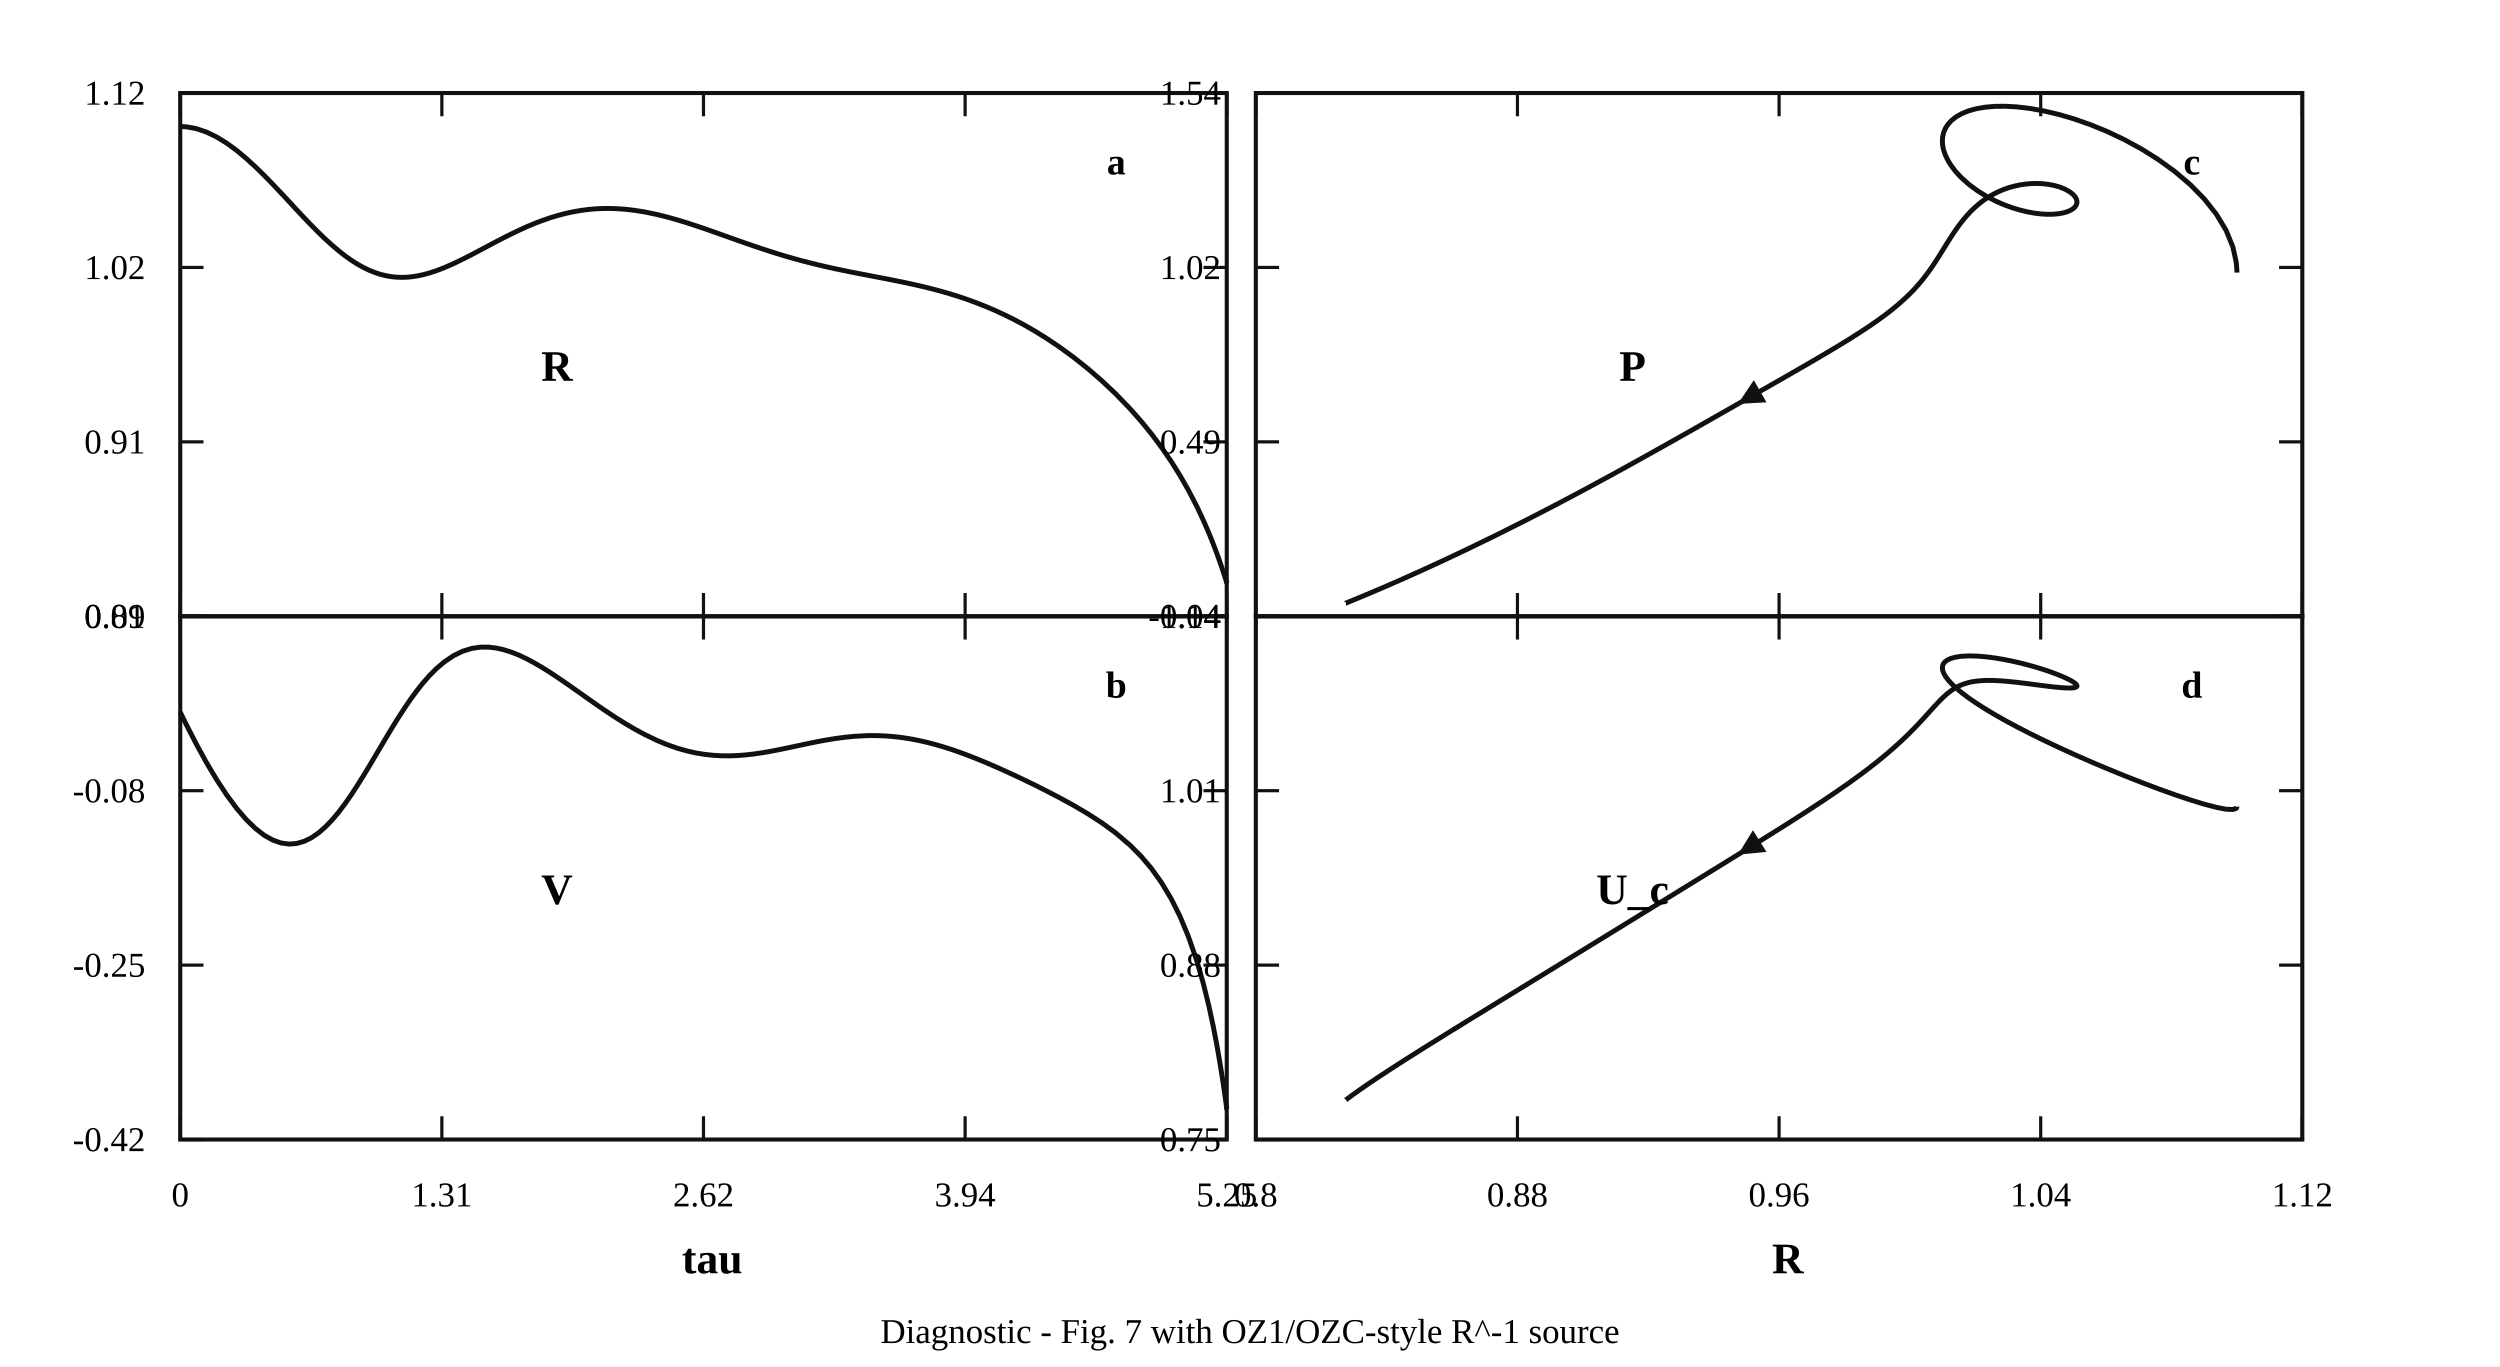
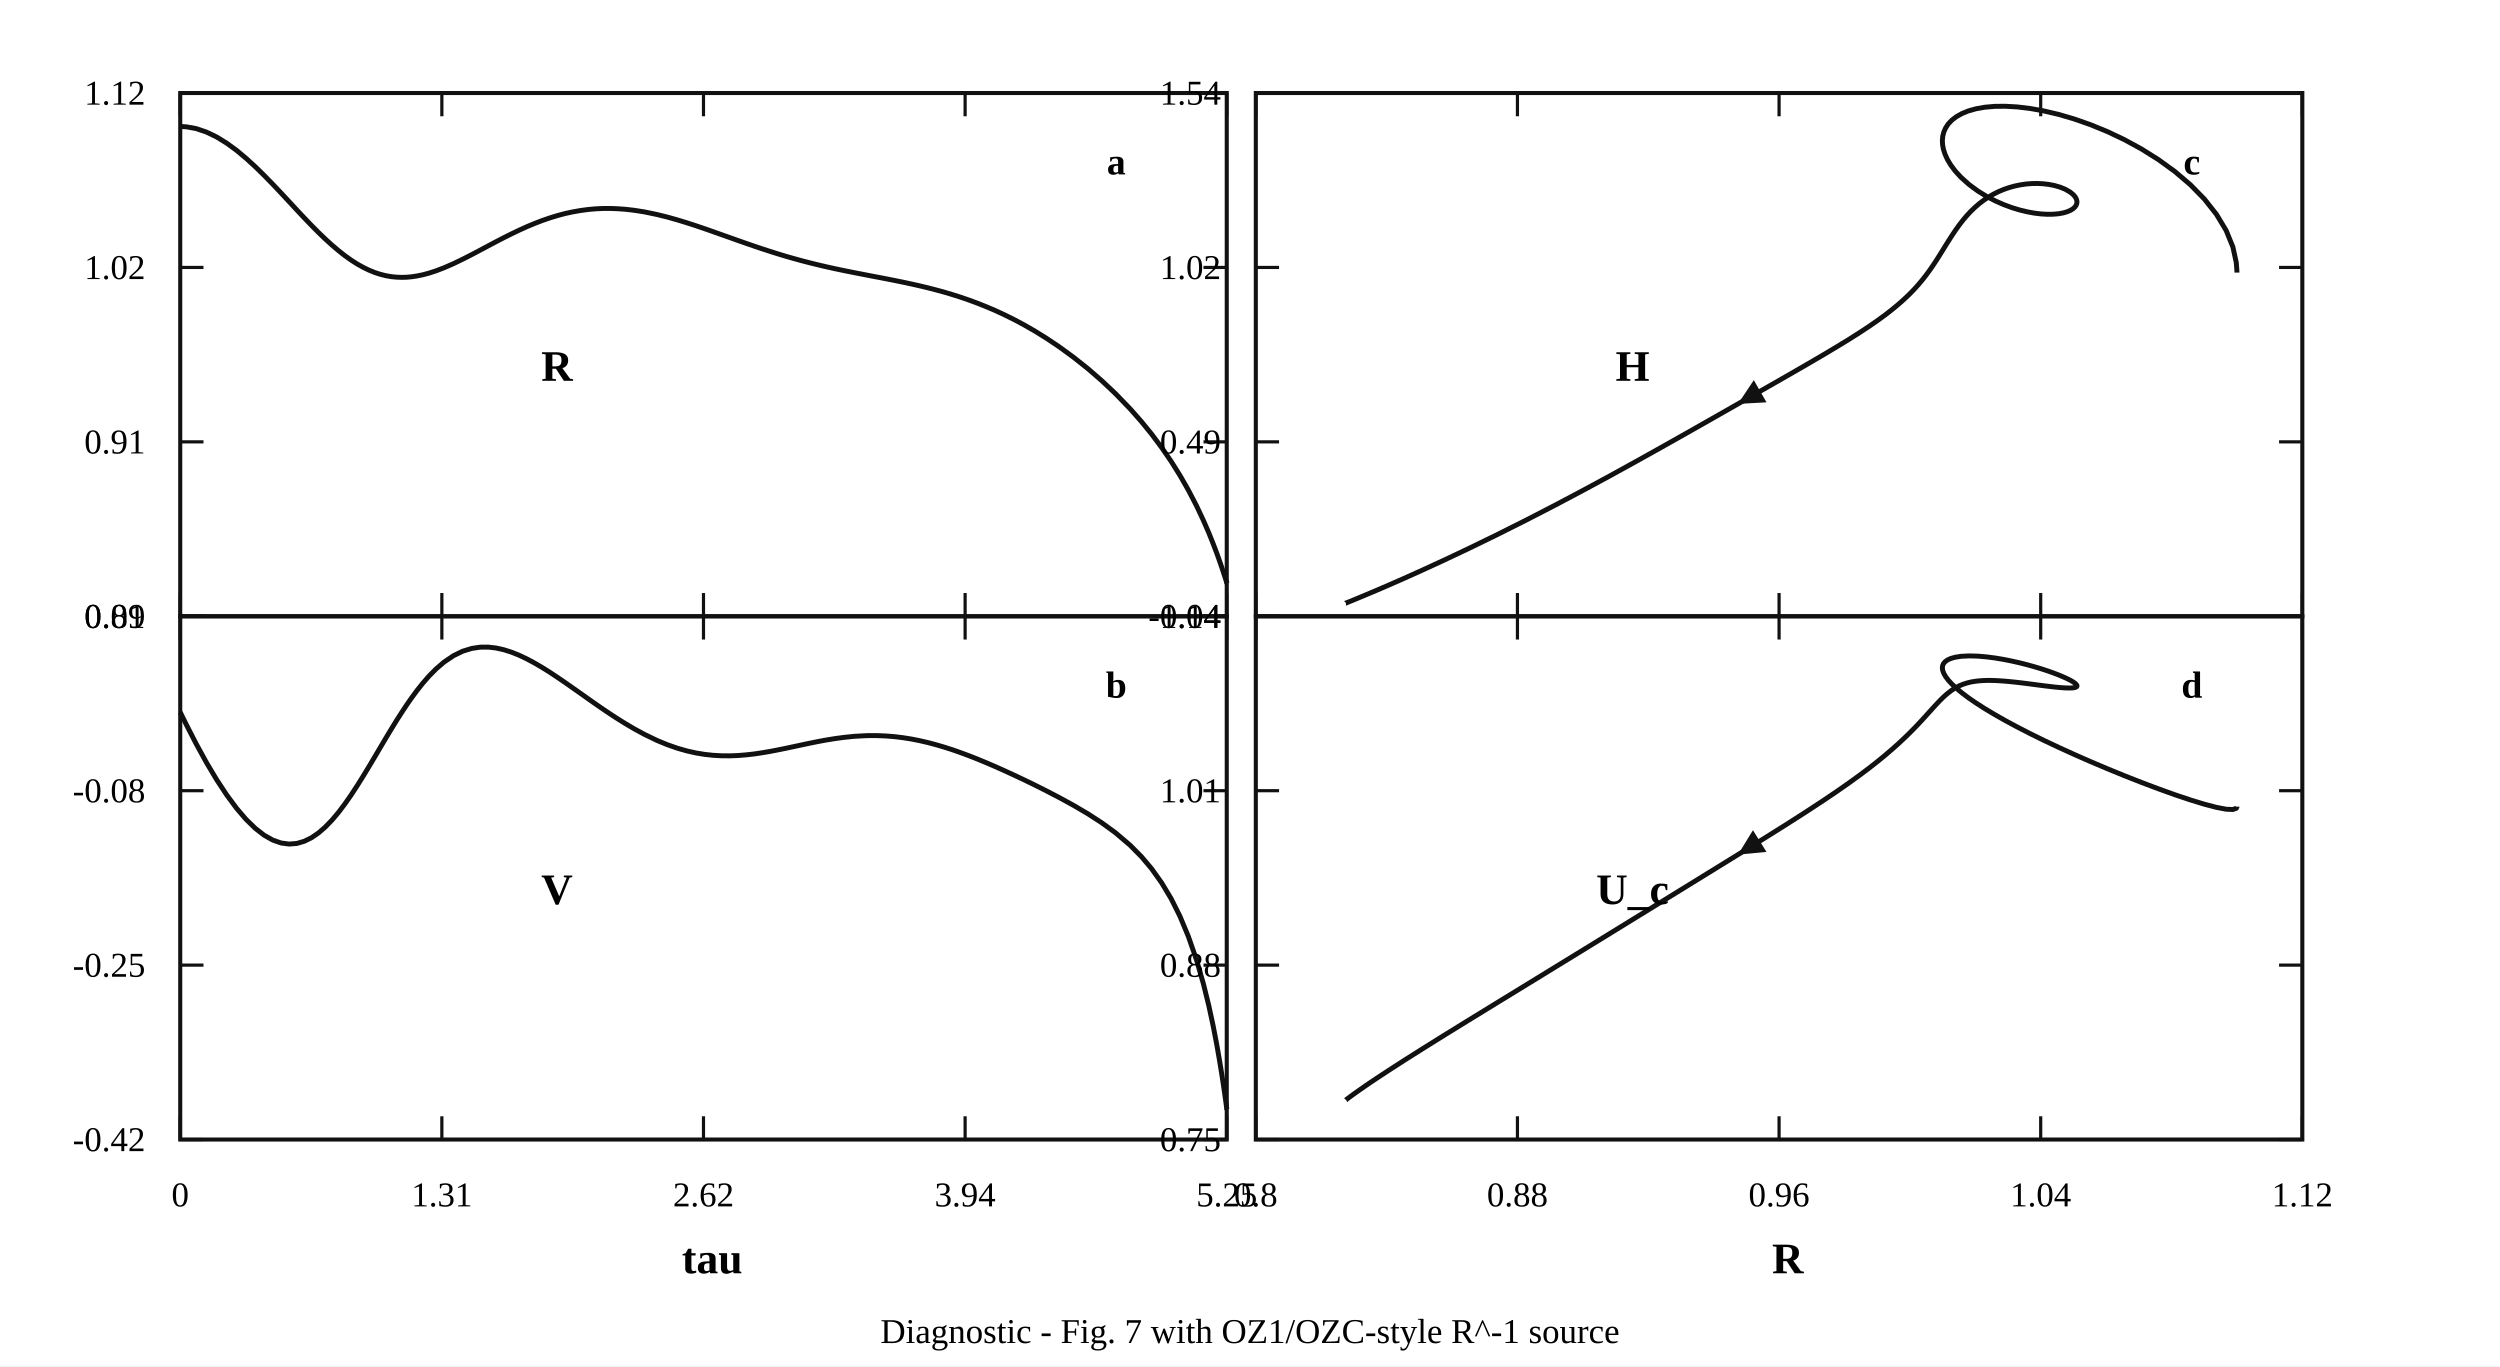
<svg xmlns="http://www.w3.org/2000/svg" width="860" height="470" viewBox="0 0 860 470">
  <defs>
    <marker id="arrow" markerWidth="8" markerHeight="8" refX="7" refY="4" orient="auto">
      <path d="M0,0 L8,4 L0,8 Z" fill="#111" />
    </marker>
    <pattern id="dots" width="8" height="8" patternUnits="userSpaceOnUse">
      <circle cx="2" cy="2" r="1.1" fill="#111" />
    </pattern>
    <pattern id="hatch" width="7" height="7" patternUnits="userSpaceOnUse" patternTransform="rotate(135)">
      <line x1="0" y1="0" x2="0" y2="7" stroke="#111" stroke-width="1" />
    </pattern>
  </defs>
  <rect width="100%" height="100%" fill="#fff" />
  <rect x="62.00" y="32.00" width="360.00" height="180.00" fill="none" stroke="#111" stroke-width="1.4" />
  <line x1="62.00" y1="32.00" x2="62.00" y2="40.00" stroke="#111" stroke-width="1.1" fill="none" />
  <line x1="62.00" y1="212.00" x2="62.00" y2="204.00" stroke="#111" stroke-width="1.1" fill="none" />
  <line x1="152.00" y1="32.00" x2="152.00" y2="40.00" stroke="#111" stroke-width="1.1" fill="none" />
  <line x1="152.00" y1="212.00" x2="152.00" y2="204.00" stroke="#111" stroke-width="1.1" fill="none" />
  <line x1="242.00" y1="32.00" x2="242.00" y2="40.00" stroke="#111" stroke-width="1.1" fill="none" />
  <line x1="242.00" y1="212.00" x2="242.00" y2="204.00" stroke="#111" stroke-width="1.1" fill="none" />
  <line x1="332.00" y1="32.00" x2="332.00" y2="40.00" stroke="#111" stroke-width="1.1" fill="none" />
  <line x1="332.00" y1="212.00" x2="332.00" y2="204.00" stroke="#111" stroke-width="1.1" fill="none" />
  <line x1="422.00" y1="32.00" x2="422.00" y2="40.00" stroke="#111" stroke-width="1.1" fill="none" />
  <line x1="422.00" y1="212.00" x2="422.00" y2="204.00" stroke="#111" stroke-width="1.1" fill="none" />
  <line x1="62.00" y1="212.00" x2="70.00" y2="212.00" stroke="#111" stroke-width="1.1" fill="none" />
  <line x1="422.00" y1="212.00" x2="414.00" y2="212.00" stroke="#111" stroke-width="1.1" fill="none" />
  <text x="50.00" y="216.00" text-anchor="end" font-family="Georgia, Times New Roman, serif" font-size="12" font-weight="normal">0.81</text>
  <line x1="62.00" y1="152.00" x2="70.00" y2="152.00" stroke="#111" stroke-width="1.1" fill="none" />
  <line x1="422.00" y1="152.00" x2="414.00" y2="152.00" stroke="#111" stroke-width="1.1" fill="none" />
  <text x="50.00" y="156.00" text-anchor="end" font-family="Georgia, Times New Roman, serif" font-size="12" font-weight="normal">0.91</text>
  <line x1="62.00" y1="92.00" x2="70.00" y2="92.00" stroke="#111" stroke-width="1.1" fill="none" />
  <line x1="422.00" y1="92.00" x2="414.00" y2="92.00" stroke="#111" stroke-width="1.1" fill="none" />
  <text x="50.00" y="96.00" text-anchor="end" font-family="Georgia, Times New Roman, serif" font-size="12" font-weight="normal">1.02</text>
  <line x1="62.00" y1="32.00" x2="70.00" y2="32.00" stroke="#111" stroke-width="1.1" fill="none" />
  <line x1="422.00" y1="32.00" x2="414.00" y2="32.00" stroke="#111" stroke-width="1.1" fill="none" />
  <text x="50.00" y="36.00" text-anchor="end" font-family="Georgia, Times New Roman, serif" font-size="12" font-weight="normal">1.12</text>
  <polyline points="62.00,43.52 62.07,43.52 62.41,43.53 64.13,43.63 67.45,44.23 70.99,45.42 74.52,47.12 78.00,49.26 81.38,51.73 84.66,54.47 87.84,57.37 90.90,60.37 93.86,63.40 96.70,66.41 99.45,69.36 102.10,72.22 104.66,74.95 107.15,77.54 109.57,79.98 111.92,82.24 114.22,84.33 116.46,86.23 118.64,87.95 120.79,89.48 122.88,90.82 124.94,91.97 126.96,92.95 128.94,93.75 130.88,94.38 132.78,94.85 134.63,95.17 136.43,95.35 138.18,95.41 139.83,95.37 141.51,95.22 143.36,94.95 145.38,94.54 147.59,93.95 150.02,93.16 152.76,92.11 156.02,90.69 159.16,89.17 162.27,87.59 165.14,86.07 167.90,84.60 170.60,83.17 173.27,81.79 175.93,80.46 178.58,79.19 181.23,77.99 183.88,76.88 186.53,75.86 189.18,74.95 191.82,74.14 194.47,73.44 197.11,72.87 199.74,72.41 202.35,72.06 204.94,71.83 207.51,71.72 210.03,71.71 212.48,71.80 215.19,72.00 218.21,72.35 221.66,72.89 225.98,73.79 229.52,74.66 233.03,75.65 236.30,76.65 239.41,77.66 242.42,78.68 245.36,79.71 248.23,80.73 251.06,81.73 253.85,82.73 256.61,83.70 259.35,84.64 262.07,85.56 264.78,86.44 267.49,87.30 270.20,88.12 272.93,88.90 275.68,89.66 278.46,90.38 281.29,91.08 284.19,91.76 287.21,92.43 290.40,93.10 293.90,93.80 298.18,94.63 301.45,95.26 304.70,95.88 307.73,96.48 310.63,97.07 313.47,97.68 316.27,98.31 319.05,98.97 321.83,99.69 324.63,100.45 327.46,101.29 330.32,102.19 333.23,103.19 336.19,104.28 339.23,105.49 342.35,106.82 345.57,108.31 348.92,109.97 352.42,111.84 356.12,113.97 360.09,116.44 364.44,119.36 369.31,122.91 374.27,126.86 378.97,130.93 383.66,135.35 388.73,140.59 392.62,145.00 396.12,149.29 399.61,153.96 402.86,158.69 405.91,163.55 408.82,168.64 411.63,174.05 413.94,178.96 415.82,183.28 417.33,187.04 418.55,190.25 419.51,192.93 420.27,195.13 420.85,196.87 421.28,198.19 421.59,199.15 421.79,199.79 421.90,200.14 421.92,200.22 421.94,200.29 421.96,200.35 421.98,200.41 421.99,200.45 421.99,200.46 422.00,200.47 422.00,200.48 422.00,200.48 422.00,200.48 422.00,200.48 422.00,200.48 422.00,200.48 422.00,200.48 422.00,200.48 422.00,200.48 422.00,200.48 422.00,200.48 422.00,200.48 422.00,200.48 422.00,200.48 422.00,200.48" fill="none" stroke="#111" stroke-width="1.7" />
  <text x="384.00" y="60.00" text-anchor="middle" font-family="Georgia, Times New Roman, serif" font-size="13" font-weight="bold">a</text>
  <text x="191.60" y="131.00" text-anchor="middle" font-family="Georgia, Times New Roman, serif" font-size="15" font-weight="bold">R</text>
  <rect x="62.00" y="212.00" width="360.00" height="180.00" fill="none" stroke="#111" stroke-width="1.4" />
  <line x1="62.00" y1="212.00" x2="62.00" y2="220.00" stroke="#111" stroke-width="1.1" fill="none" />
  <line x1="62.00" y1="392.00" x2="62.00" y2="384.00" stroke="#111" stroke-width="1.1" fill="none" />
  <text x="62.00" y="415.00" text-anchor="middle" font-family="Georgia, Times New Roman, serif" font-size="12" font-weight="normal">0</text>
  <line x1="152.00" y1="212.00" x2="152.00" y2="220.00" stroke="#111" stroke-width="1.1" fill="none" />
  <line x1="152.00" y1="392.00" x2="152.00" y2="384.00" stroke="#111" stroke-width="1.1" fill="none" />
  <text x="152.00" y="415.00" text-anchor="middle" font-family="Georgia, Times New Roman, serif" font-size="12" font-weight="normal">1.31</text>
  <line x1="242.00" y1="212.00" x2="242.00" y2="220.00" stroke="#111" stroke-width="1.1" fill="none" />
  <line x1="242.00" y1="392.00" x2="242.00" y2="384.00" stroke="#111" stroke-width="1.1" fill="none" />
  <text x="242.00" y="415.00" text-anchor="middle" font-family="Georgia, Times New Roman, serif" font-size="12" font-weight="normal">2.62</text>
  <line x1="332.00" y1="212.00" x2="332.00" y2="220.00" stroke="#111" stroke-width="1.1" fill="none" />
  <line x1="332.00" y1="392.00" x2="332.00" y2="384.00" stroke="#111" stroke-width="1.1" fill="none" />
  <text x="332.00" y="415.00" text-anchor="middle" font-family="Georgia, Times New Roman, serif" font-size="12" font-weight="normal">3.94</text>
  <line x1="422.00" y1="212.00" x2="422.00" y2="220.00" stroke="#111" stroke-width="1.1" fill="none" />
  <line x1="422.00" y1="392.00" x2="422.00" y2="384.00" stroke="#111" stroke-width="1.1" fill="none" />
  <text x="422.00" y="415.00" text-anchor="middle" font-family="Georgia, Times New Roman, serif" font-size="12" font-weight="normal">5.25</text>
  <line x1="62.00" y1="392.00" x2="70.00" y2="392.00" stroke="#111" stroke-width="1.1" fill="none" />
  <line x1="422.00" y1="392.00" x2="414.00" y2="392.00" stroke="#111" stroke-width="1.1" fill="none" />
  <text x="50.00" y="396.00" text-anchor="end" font-family="Georgia, Times New Roman, serif" font-size="12" font-weight="normal">-0.42</text>
  <line x1="62.00" y1="332.00" x2="70.00" y2="332.00" stroke="#111" stroke-width="1.1" fill="none" />
  <line x1="422.00" y1="332.00" x2="414.00" y2="332.00" stroke="#111" stroke-width="1.1" fill="none" />
  <text x="50.00" y="336.00" text-anchor="end" font-family="Georgia, Times New Roman, serif" font-size="12" font-weight="normal">-0.25</text>
  <line x1="62.00" y1="272.00" x2="70.00" y2="272.00" stroke="#111" stroke-width="1.1" fill="none" />
  <line x1="422.00" y1="272.00" x2="414.00" y2="272.00" stroke="#111" stroke-width="1.1" fill="none" />
  <text x="50.00" y="276.00" text-anchor="end" font-family="Georgia, Times New Roman, serif" font-size="12" font-weight="normal">-0.08</text>
  <line x1="62.00" y1="212.00" x2="70.00" y2="212.00" stroke="#111" stroke-width="1.1" fill="none" />
  <line x1="422.00" y1="212.00" x2="414.00" y2="212.00" stroke="#111" stroke-width="1.1" fill="none" />
  <text x="50.00" y="216.00" text-anchor="end" font-family="Georgia, Times New Roman, serif" font-size="12" font-weight="normal">0.09</text>
  <polyline points="62.00,245.00 62.07,245.14 62.41,245.85 64.13,249.34 67.45,255.81 70.99,262.27 74.52,268.20 78.00,273.48 81.38,278.05 84.66,281.88 87.84,284.97 90.90,287.34 93.86,289.00 96.70,289.99 99.45,290.36 102.10,290.15 104.66,289.40 107.15,288.18 109.57,286.52 111.92,284.48 114.22,282.10 116.46,279.44 118.64,276.55 120.79,273.47 122.88,270.27 124.94,266.98 126.96,263.65 128.94,260.32 130.88,257.03 132.78,253.83 134.63,250.75 136.43,247.83 138.18,245.09 139.83,242.59 141.51,240.17 143.36,237.65 145.38,235.10 147.59,232.56 150.02,230.10 152.76,227.75 156.02,225.55 159.16,224.02 162.27,223.06 165.14,222.63 167.90,222.60 170.60,222.91 173.27,223.50 175.93,224.34 178.58,225.40 181.23,226.66 183.88,228.08 186.53,229.63 189.18,231.29 191.82,233.04 194.47,234.85 197.11,236.70 199.74,238.55 202.35,240.40 204.94,242.22 207.51,243.99 210.03,245.68 212.48,247.28 215.19,248.96 218.21,250.74 221.66,252.61 225.98,254.70 229.52,256.16 233.03,257.39 236.30,258.32 239.41,259.02 242.42,259.51 245.36,259.83 248.23,259.99 251.06,260.01 253.85,259.90 256.61,259.68 259.35,259.37 262.07,258.97 264.78,258.51 267.49,257.99 270.20,257.44 272.93,256.86 275.68,256.27 278.46,255.68 281.29,255.11 284.19,254.57 287.21,254.08 290.40,253.65 293.90,253.29 298.18,253.06 301.45,253.04 304.70,253.17 307.73,253.41 310.63,253.77 313.47,254.22 316.27,254.77 319.05,255.41 321.83,256.14 324.63,256.96 327.46,257.86 330.32,258.86 333.23,259.94 336.19,261.10 339.23,262.36 342.35,263.70 345.57,265.14 348.92,266.68 352.42,268.33 356.12,270.13 360.09,272.13 364.44,274.39 369.31,277.05 374.27,279.97 378.97,283.01 383.66,286.42 388.73,290.73 392.62,294.66 396.12,298.80 399.61,303.70 402.86,309.12 405.91,315.22 408.82,322.20 411.63,330.31 413.94,338.32 415.82,345.91 417.33,352.93 418.55,359.24 419.51,364.75 420.27,369.41 420.85,373.21 421.28,376.17 421.59,378.34 421.79,379.81 421.90,380.62 421.92,380.79 421.94,380.95 421.96,381.10 421.98,381.25 421.99,381.34 421.99,381.36 422.00,381.37 422.00,381.39 422.00,381.39 422.00,381.40 422.00,381.40 422.00,381.40 422.00,381.40 422.00,381.40 422.00,381.40 422.00,381.40 422.00,381.40 422.00,381.40 422.00,381.40 422.00,381.40 422.00,381.40 422.00,381.40" fill="none" stroke="#111" stroke-width="1.7" />
  <text x="384.00" y="240.00" text-anchor="middle" font-family="Georgia, Times New Roman, serif" font-size="13" font-weight="bold">b</text>
  <text x="191.60" y="311.00" text-anchor="middle" font-family="Georgia, Times New Roman, serif" font-size="15" font-weight="bold">V</text>
  <rect x="432.00" y="32.00" width="360.00" height="180.00" fill="none" stroke="#111" stroke-width="1.4" />
  <line x1="432.00" y1="32.00" x2="432.00" y2="40.00" stroke="#111" stroke-width="1.1" fill="none" />
  <line x1="432.00" y1="212.00" x2="432.00" y2="204.00" stroke="#111" stroke-width="1.1" fill="none" />
  <line x1="522.00" y1="32.00" x2="522.00" y2="40.00" stroke="#111" stroke-width="1.1" fill="none" />
  <line x1="522.00" y1="212.00" x2="522.00" y2="204.00" stroke="#111" stroke-width="1.1" fill="none" />
  <line x1="612.00" y1="32.00" x2="612.00" y2="40.00" stroke="#111" stroke-width="1.1" fill="none" />
  <line x1="612.00" y1="212.00" x2="612.00" y2="204.00" stroke="#111" stroke-width="1.1" fill="none" />
  <line x1="702.00" y1="32.00" x2="702.00" y2="40.00" stroke="#111" stroke-width="1.1" fill="none" />
  <line x1="702.00" y1="212.00" x2="702.00" y2="204.00" stroke="#111" stroke-width="1.1" fill="none" />
  <line x1="792.00" y1="32.00" x2="792.00" y2="40.00" stroke="#111" stroke-width="1.1" fill="none" />
  <line x1="792.00" y1="212.00" x2="792.00" y2="204.00" stroke="#111" stroke-width="1.1" fill="none" />
  <line x1="432.00" y1="212.00" x2="440.00" y2="212.00" stroke="#111" stroke-width="1.1" fill="none" />
  <line x1="792.00" y1="212.00" x2="784.00" y2="212.00" stroke="#111" stroke-width="1.1" fill="none" />
  <text x="420.00" y="216.00" text-anchor="end" font-family="Georgia, Times New Roman, serif" font-size="12" font-weight="normal">-0.04</text>
  <line x1="432.00" y1="152.00" x2="440.00" y2="152.00" stroke="#111" stroke-width="1.1" fill="none" />
  <line x1="792.00" y1="152.00" x2="784.00" y2="152.00" stroke="#111" stroke-width="1.1" fill="none" />
  <text x="420.00" y="156.00" text-anchor="end" font-family="Georgia, Times New Roman, serif" font-size="12" font-weight="normal">0.49</text>
  <line x1="432.00" y1="92.00" x2="440.00" y2="92.00" stroke="#111" stroke-width="1.1" fill="none" />
  <line x1="792.00" y1="92.00" x2="784.00" y2="92.00" stroke="#111" stroke-width="1.1" fill="none" />
  <text x="420.00" y="96.00" text-anchor="end" font-family="Georgia, Times New Roman, serif" font-size="12" font-weight="normal">1.02</text>
  <line x1="432.00" y1="32.00" x2="440.00" y2="32.00" stroke="#111" stroke-width="1.1" fill="none" />
  <line x1="792.00" y1="32.00" x2="784.00" y2="32.00" stroke="#111" stroke-width="1.1" fill="none" />
  <text x="420.00" y="36.00" text-anchor="end" font-family="Georgia, Times New Roman, serif" font-size="12" font-weight="normal">1.54</text>
  <polyline points="769.50,93.77 769.50,93.66 769.49,93.10 769.28,90.33 768.11,84.96 765.80,79.29 762.47,73.75 758.31,68.47 753.47,63.53 748.13,58.99 742.46,54.88 736.60,51.21 730.68,47.99 724.80,45.21 719.04,42.86 713.47,40.91 708.14,39.35 703.07,38.16 698.32,37.31 693.89,36.78 689.81,36.55 686.10,36.59 682.74,36.89 679.76,37.42 677.14,38.15 674.89,39.07 672.99,40.14 671.43,41.34 670.19,42.65 669.28,44.04 668.65,45.49 668.29,46.96 668.17,48.44 668.26,49.88 668.54,51.35 669.07,53.00 669.88,54.79 671.03,56.73 672.57,58.80 674.62,61.04 677.40,63.51 680.36,65.69 683.46,67.60 686.42,69.13 689.28,70.39 692.07,71.42 694.78,72.24 697.38,72.87 699.86,73.32 702.19,73.60 704.36,73.72 706.35,73.69 708.14,73.53 709.71,73.25 711.07,72.86 712.20,72.38 713.10,71.83 713.77,71.22 714.21,70.57 714.44,69.89 714.46,69.20 714.29,68.52 713.90,67.77 713.22,66.96 712.14,66.08 710.41,65.09 708.69,64.39 706.77,63.83 704.82,63.45 702.84,63.21 700.84,63.11 698.84,63.15 696.85,63.31 694.88,63.61 692.95,64.02 691.05,64.55 689.20,65.20 687.41,65.96 685.68,66.83 684.02,67.80 682.42,68.87 680.88,70.04 679.41,71.31 677.99,72.67 676.63,74.12 675.30,75.69 674.00,77.37 672.69,79.20 671.32,81.25 669.69,83.82 668.47,85.79 667.25,87.76 666.09,89.59 664.93,91.35 663.75,93.05 662.52,94.72 661.22,96.38 659.83,98.02 658.33,99.68 656.71,101.34 654.93,103.02 652.99,104.74 650.85,106.51 648.50,108.34 645.89,110.24 642.99,112.25 639.74,114.39 636.09,116.71 631.93,119.25 627.12,122.12 621.41,125.46 614.48,129.45 606.76,133.86 598.81,138.40 590.18,143.32 579.96,149.12 571.35,153.97 562.96,158.65 553.85,163.67 544.62,168.66 535.12,173.69 525.18,178.82 514.61,184.12 505.03,188.78 496.59,192.77 489.26,196.14 482.99,198.96 477.75,201.26 473.46,203.11 470.06,204.54 467.48,205.62 465.60,206.40 464.35,206.91 463.66,207.19 463.52,207.25 463.38,207.30 463.26,207.35 463.14,207.40 463.06,207.43 463.05,207.44 463.03,207.44 463.02,207.45 463.01,207.45 463.01,207.45 463.01,207.45 463.01,207.45 463.01,207.45 463.01,207.45 463.01,207.45 463.01,207.45 463.01,207.45 463.01,207.45 463.01,207.45 463.01,207.45 463.01,207.45 463.01,207.45" fill="none" stroke="#111" stroke-width="1.7" />
  <text x="754.00" y="60.00" text-anchor="middle" font-family="Georgia, Times New Roman, serif" font-size="13" font-weight="bold">c</text>
-   <text x="561.60" y="131.00" text-anchor="middle" font-family="Georgia, Times New Roman, serif" font-size="15" font-weight="bold">P</text>
+   <text x="561.60" y="131.00" text-anchor="middle" font-family="Georgia, Times New Roman, serif" font-size="15" font-weight="bold">H</text>
  <line x1="614.48" y1="129.45" x2="598.81" y2="138.40" stroke="#111" stroke-width="1.1" fill="none" marker-end="url(#arrow)" />
  <rect x="432.00" y="212.00" width="360.00" height="180.00" fill="none" stroke="#111" stroke-width="1.4" />
  <line x1="432.00" y1="212.00" x2="432.00" y2="220.00" stroke="#111" stroke-width="1.1" fill="none" />
  <line x1="432.00" y1="392.00" x2="432.00" y2="384.00" stroke="#111" stroke-width="1.1" fill="none" />
  <text x="432.00" y="415.00" text-anchor="middle" font-family="Georgia, Times New Roman, serif" font-size="12" font-weight="normal">0.8</text>
  <line x1="522.00" y1="212.00" x2="522.00" y2="220.00" stroke="#111" stroke-width="1.1" fill="none" />
  <line x1="522.00" y1="392.00" x2="522.00" y2="384.00" stroke="#111" stroke-width="1.1" fill="none" />
  <text x="522.00" y="415.00" text-anchor="middle" font-family="Georgia, Times New Roman, serif" font-size="12" font-weight="normal">0.88</text>
  <line x1="612.00" y1="212.00" x2="612.00" y2="220.00" stroke="#111" stroke-width="1.1" fill="none" />
  <line x1="612.00" y1="392.00" x2="612.00" y2="384.00" stroke="#111" stroke-width="1.1" fill="none" />
  <text x="612.00" y="415.00" text-anchor="middle" font-family="Georgia, Times New Roman, serif" font-size="12" font-weight="normal">0.96</text>
  <line x1="702.00" y1="212.00" x2="702.00" y2="220.00" stroke="#111" stroke-width="1.1" fill="none" />
  <line x1="702.00" y1="392.00" x2="702.00" y2="384.00" stroke="#111" stroke-width="1.1" fill="none" />
  <text x="702.00" y="415.00" text-anchor="middle" font-family="Georgia, Times New Roman, serif" font-size="12" font-weight="normal">1.04</text>
  <line x1="792.00" y1="212.00" x2="792.00" y2="220.00" stroke="#111" stroke-width="1.1" fill="none" />
  <line x1="792.00" y1="392.00" x2="792.00" y2="384.00" stroke="#111" stroke-width="1.1" fill="none" />
  <text x="792.00" y="415.00" text-anchor="middle" font-family="Georgia, Times New Roman, serif" font-size="12" font-weight="normal">1.12</text>
  <line x1="432.00" y1="392.00" x2="440.00" y2="392.00" stroke="#111" stroke-width="1.1" fill="none" />
  <line x1="792.00" y1="392.00" x2="784.00" y2="392.00" stroke="#111" stroke-width="1.1" fill="none" />
  <text x="420.00" y="396.00" text-anchor="end" font-family="Georgia, Times New Roman, serif" font-size="12" font-weight="normal">0.75</text>
  <line x1="432.00" y1="332.00" x2="440.00" y2="332.00" stroke="#111" stroke-width="1.1" fill="none" />
  <line x1="792.00" y1="332.00" x2="784.00" y2="332.00" stroke="#111" stroke-width="1.1" fill="none" />
  <text x="420.00" y="336.00" text-anchor="end" font-family="Georgia, Times New Roman, serif" font-size="12" font-weight="normal">0.88</text>
  <line x1="432.00" y1="272.00" x2="440.00" y2="272.00" stroke="#111" stroke-width="1.1" fill="none" />
  <line x1="792.00" y1="272.00" x2="784.00" y2="272.00" stroke="#111" stroke-width="1.1" fill="none" />
  <text x="420.00" y="276.00" text-anchor="end" font-family="Georgia, Times New Roman, serif" font-size="12" font-weight="normal">1.01</text>
  <line x1="432.00" y1="212.00" x2="440.00" y2="212.00" stroke="#111" stroke-width="1.1" fill="none" />
  <line x1="792.00" y1="212.00" x2="784.00" y2="212.00" stroke="#111" stroke-width="1.1" fill="none" />
  <text x="420.00" y="216.00" text-anchor="end" font-family="Georgia, Times New Roman, serif" font-size="12" font-weight="normal">1.14</text>
  <polyline points="769.50,277.50 769.50,277.52 769.49,277.62 769.28,278.05 768.11,278.47 765.80,278.37 762.47,277.74 758.31,276.65 753.47,275.17 748.13,273.38 742.46,271.34 736.60,269.13 730.68,266.80 724.80,264.39 719.04,261.95 713.47,259.50 708.14,257.07 703.07,254.68 698.32,252.34 693.89,250.06 689.81,247.87 686.10,245.76 682.74,243.75 679.76,241.84 677.14,240.04 674.89,238.34 672.99,236.76 671.43,235.30 670.19,233.95 669.28,232.73 668.65,231.62 668.29,230.63 668.17,229.76 668.26,229.01 668.54,228.33 669.07,227.67 669.88,227.06 671.03,226.53 672.57,226.09 674.62,225.77 677.40,225.63 680.36,225.71 683.46,225.98 686.42,226.37 689.28,226.85 692.07,227.41 694.78,228.02 697.38,228.68 699.86,229.37 702.19,230.07 704.36,230.78 706.35,231.49 708.14,232.17 709.71,232.83 711.07,233.44 712.20,234.02 713.10,234.54 713.77,235.01 714.21,235.42 714.44,235.77 714.46,236.05 714.29,236.28 713.90,236.47 713.22,236.61 712.14,236.68 710.41,236.64 708.69,236.52 706.77,236.34 704.82,236.11 702.84,235.87 700.84,235.61 698.84,235.35 696.85,235.09 694.88,234.85 692.95,234.63 691.05,234.44 689.20,234.28 687.41,234.16 685.68,234.08 684.02,234.06 682.42,234.10 680.88,234.20 679.41,234.37 677.99,234.61 676.63,234.95 675.30,235.38 674.00,235.92 672.69,236.61 671.32,237.49 669.69,238.76 668.47,239.86 667.25,241.07 666.09,242.30 664.93,243.56 663.75,244.87 662.52,246.23 661.22,247.66 659.83,249.15 658.33,250.71 656.71,252.34 654.93,254.06 652.99,255.87 650.85,257.78 648.50,259.79 645.89,261.93 642.99,264.21 639.74,266.65 636.09,269.29 631.93,272.20 627.12,275.45 621.41,279.19 614.48,283.63 606.76,288.47 598.81,293.40 590.18,298.73 579.96,305.03 571.35,310.33 562.96,315.49 553.85,321.10 544.62,326.77 535.12,332.60 525.18,338.70 514.61,345.17 505.03,351.05 496.59,356.26 489.26,360.84 482.99,364.80 477.75,368.18 473.46,371.00 470.06,373.29 467.48,375.09 465.60,376.42 464.35,377.34 463.66,377.86 463.52,377.97 463.38,378.07 463.26,378.17 463.14,378.27 463.06,378.33 463.05,378.34 463.03,378.35 463.02,378.36 463.01,378.37 463.01,378.37 463.01,378.37 463.01,378.37 463.01,378.37 463.01,378.37 463.01,378.37 463.01,378.37 463.01,378.37 463.01,378.37 463.01,378.37 463.01,378.37 463.01,378.37 463.01,378.37" fill="none" stroke="#111" stroke-width="1.7" />
  <text x="754.00" y="240.00" text-anchor="middle" font-family="Georgia, Times New Roman, serif" font-size="13" font-weight="bold">d</text>
  <text x="561.60" y="311.00" text-anchor="middle" font-family="Georgia, Times New Roman, serif" font-size="15" font-weight="bold">U_c</text>
  <line x1="614.48" y1="283.63" x2="598.81" y2="293.40" stroke="#111" stroke-width="1.1" fill="none" marker-end="url(#arrow)" />
  <text x="245.00" y="438.00" text-anchor="middle" font-family="Georgia, Times New Roman, serif" font-size="15" font-weight="bold">tau</text>
  <text x="615.00" y="438.00" text-anchor="middle" font-family="Georgia, Times New Roman, serif" font-size="15" font-weight="bold">R</text>
  <text x="430.00" y="462.00" text-anchor="middle" font-family="Georgia, Times New Roman, serif" font-size="12" font-weight="normal">Diagnostic - Fig. 7 with OZ1/OZC-style R^-1 source</text>
</svg>
